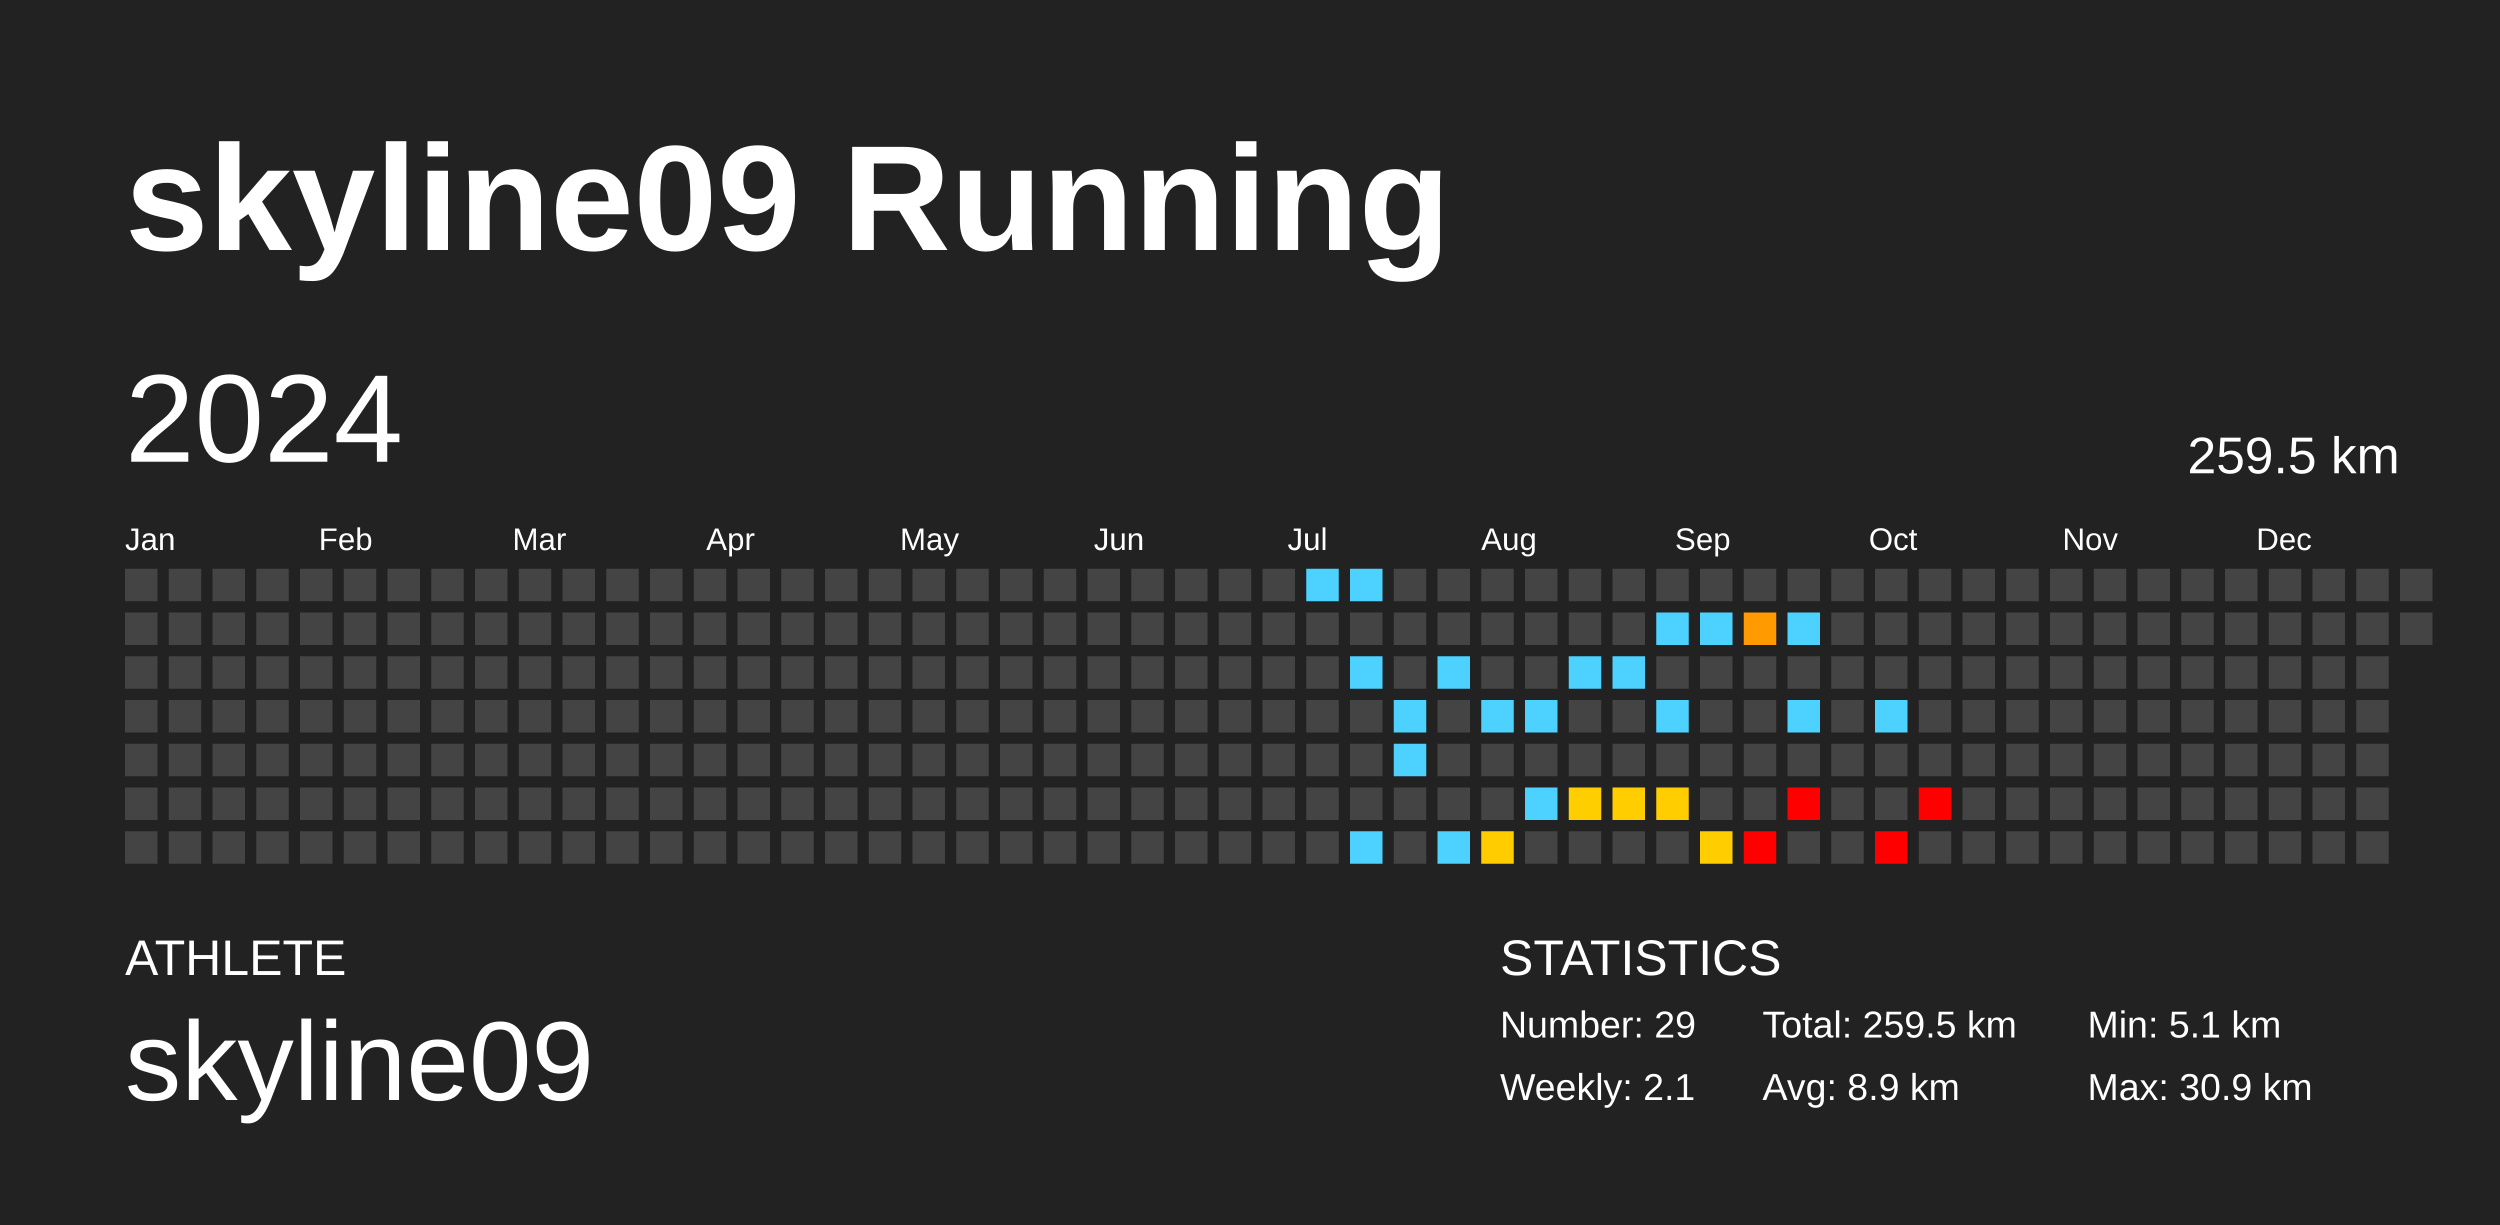
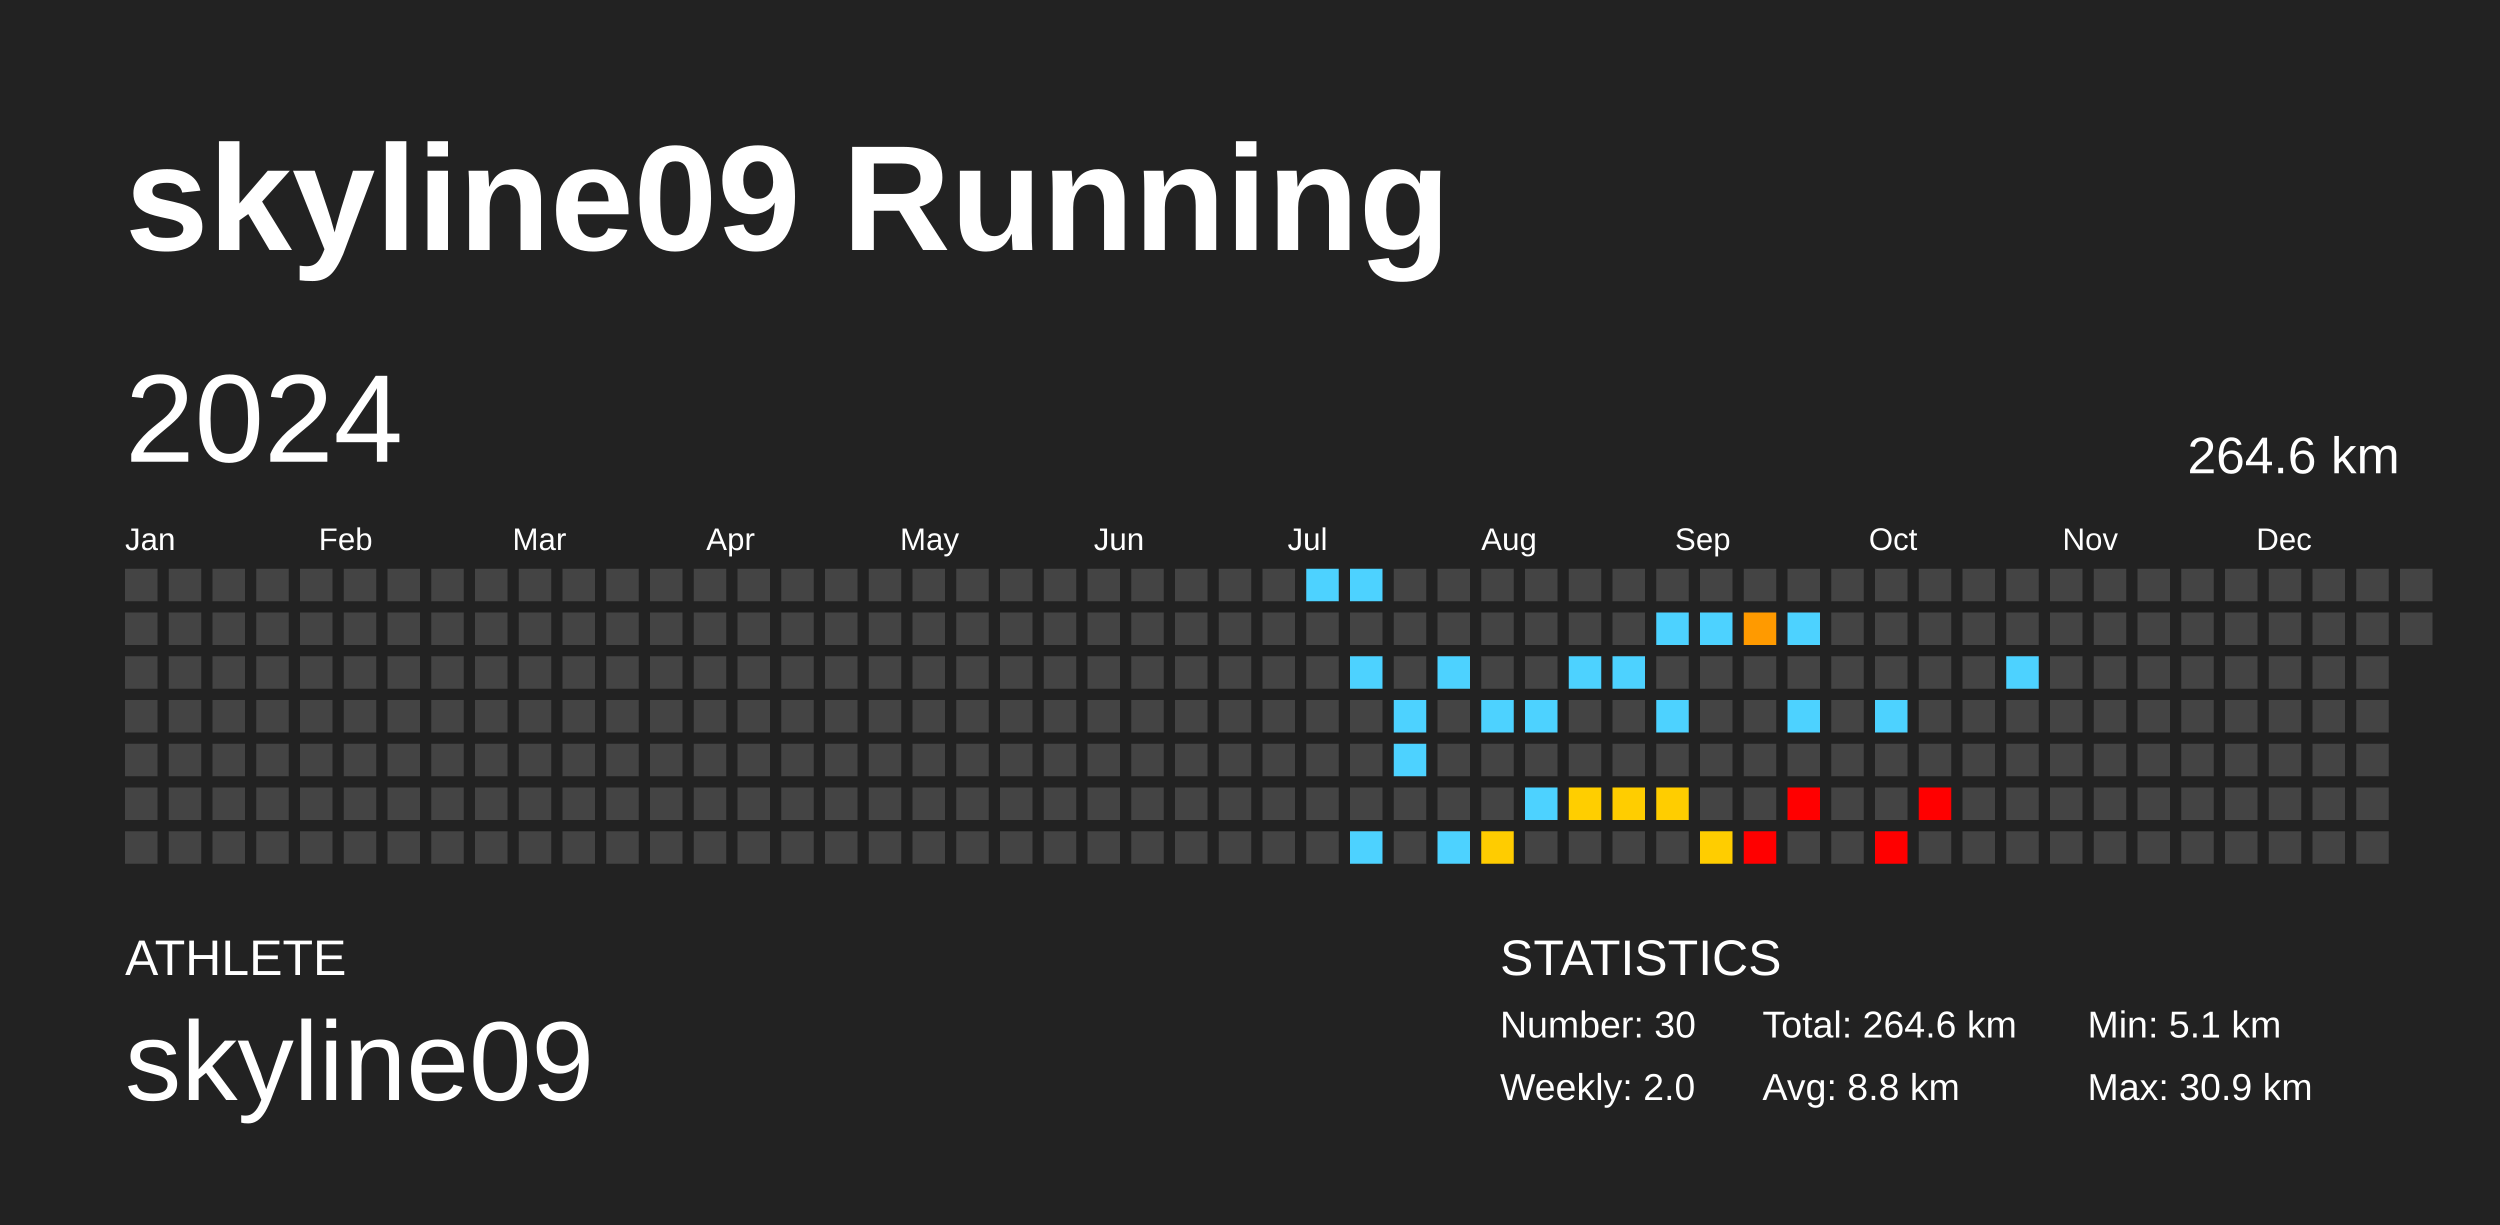
<svg xmlns="http://www.w3.org/2000/svg" baseProfile="full" height="98mm" version="1.1" viewBox="0,0,200,98" width="200mm">
  <defs />
  <rect fill="#222222" height="98" width="200" x="0" y="0" />
  <text fill="#FFFFFF" style="font-size:12px; font-family:Arial; font-weight:bold;" x="10" y="20">skyline09 Running</text>
  <text fill="#FFFFFF" style="font-size:4px; font-family:Arial" x="10" y="78">ATHLETE</text>
  <text fill="#FFFFFF" style="font-size:9px; font-family:Arial" x="10" y="88">skyline09</text>
  <text fill="#FFFFFF" style="font-size:4px; font-family:Arial" x="120" y="78">STATISTICS</text>
-   <text fill="#FFFFFF" style="font-size:3px; font-family:Arial" x="120" y="83">Number: 29</text>
-   <text fill="#FFFFFF" style="font-size:3px; font-family:Arial" x="120" y="88">Weekly: 2.1</text>
-   <text fill="#FFFFFF" style="font-size:3px; font-family:Arial" x="141" y="83">Total: 259.5 km</text>
-   <text fill="#FFFFFF" style="font-size:3px; font-family:Arial" x="141" y="88">Avg: 8.9 km</text>
+   <text fill="#FFFFFF" style="font-size:3px; font-family:Arial" x="120" y="83">Number: 30</text>
+   <text fill="#FFFFFF" style="font-size:3px; font-family:Arial" x="120" y="88">Weekly: 2.0</text>
+   <text fill="#FFFFFF" style="font-size:3px; font-family:Arial" x="141" y="83">Total: 264.6 km</text>
+   <text fill="#FFFFFF" style="font-size:3px; font-family:Arial" x="141" y="88">Avg: 8.8 km</text>
  <text fill="#FFFFFF" style="font-size:3px; font-family:Arial" x="167" y="83">Min: 5.1 km</text>
  <text fill="#FFFFFF" style="font-size:3px; font-family:Arial" x="167" y="88">Max: 30.9 km</text>
  <text dominant-baseline="hanging" fill="#FFFFFF" style="font-size:10.0px; font-family:Arial;" x="10" y="30">2024</text>
-   <text dominant-baseline="hanging" fill="#FFFFFF" style="font-size:4.125px; font-family:Arial;" x="175" y="35">259.5 km</text>
+   <text dominant-baseline="hanging" fill="#FFFFFF" style="font-size:4.125px; font-family:Arial;" x="175" y="35">264.6 km</text>
  <text fill="#FFFFFF" style="font-size:2.5px; font-family:Arial" x="10.0" y="44">Jan</text>
  <text fill="#FFFFFF" style="font-size:2.5px; font-family:Arial" x="25.5" y="44">Feb</text>
  <text fill="#FFFFFF" style="font-size:2.5px; font-family:Arial" x="41.0" y="44">Mar</text>
  <text fill="#FFFFFF" style="font-size:2.5px; font-family:Arial" x="56.5" y="44">Apr</text>
  <text fill="#FFFFFF" style="font-size:2.5px; font-family:Arial" x="72.0" y="44">May</text>
  <text fill="#FFFFFF" style="font-size:2.5px; font-family:Arial" x="87.5" y="44">Jun</text>
  <text fill="#FFFFFF" style="font-size:2.5px; font-family:Arial" x="103.0" y="44">Jul</text>
  <text fill="#FFFFFF" style="font-size:2.5px; font-family:Arial" x="118.5" y="44">Aug</text>
  <text fill="#FFFFFF" style="font-size:2.5px; font-family:Arial" x="134.0" y="44">Sep</text>
  <text fill="#FFFFFF" style="font-size:2.5px; font-family:Arial" x="149.5" y="44">Oct</text>
  <text fill="#FFFFFF" style="font-size:2.5px; font-family:Arial" x="165.0" y="44">Nov</text>
  <text fill="#FFFFFF" style="font-size:2.5px; font-family:Arial" x="180.5" y="44">Dec</text>
  <rect fill="#444444" height="2.6" width="2.6" x="10.0" y="45.5" />
  <rect fill="#444444" height="2.6" width="2.6" x="10.0" y="49.0" />
  <rect fill="#444444" height="2.6" width="2.6" x="10.0" y="52.5" />
  <rect fill="#444444" height="2.6" width="2.6" x="10.0" y="56.0" />
  <rect fill="#444444" height="2.6" width="2.6" x="10.0" y="59.5" />
  <rect fill="#444444" height="2.6" width="2.6" x="10.0" y="63.0" />
  <rect fill="#444444" height="2.6" width="2.6" x="10.0" y="66.5" />
  <rect fill="#444444" height="2.6" width="2.6" x="13.5" y="45.5" />
  <rect fill="#444444" height="2.6" width="2.6" x="13.5" y="49.0" />
  <rect fill="#444444" height="2.6" width="2.6" x="13.5" y="52.5" />
  <rect fill="#444444" height="2.6" width="2.6" x="13.5" y="56.0" />
  <rect fill="#444444" height="2.6" width="2.6" x="13.5" y="59.5" />
  <rect fill="#444444" height="2.6" width="2.6" x="13.5" y="63.0" />
  <rect fill="#444444" height="2.6" width="2.6" x="13.5" y="66.5" />
  <rect fill="#444444" height="2.6" width="2.6" x="17.0" y="45.5" />
  <rect fill="#444444" height="2.6" width="2.6" x="17.0" y="49.0" />
  <rect fill="#444444" height="2.6" width="2.6" x="17.0" y="52.5" />
  <rect fill="#444444" height="2.6" width="2.6" x="17.0" y="56.0" />
  <rect fill="#444444" height="2.6" width="2.6" x="17.0" y="59.5" />
  <rect fill="#444444" height="2.6" width="2.6" x="17.0" y="63.0" />
  <rect fill="#444444" height="2.6" width="2.6" x="17.0" y="66.5" />
  <rect fill="#444444" height="2.6" width="2.6" x="20.5" y="45.5" />
  <rect fill="#444444" height="2.6" width="2.6" x="20.5" y="49.0" />
  <rect fill="#444444" height="2.6" width="2.6" x="20.5" y="52.5" />
  <rect fill="#444444" height="2.6" width="2.6" x="20.5" y="56.0" />
  <rect fill="#444444" height="2.6" width="2.6" x="20.5" y="59.5" />
  <rect fill="#444444" height="2.6" width="2.6" x="20.5" y="63.0" />
  <rect fill="#444444" height="2.6" width="2.6" x="20.5" y="66.5" />
  <rect fill="#444444" height="2.6" width="2.6" x="24.0" y="45.5" />
  <rect fill="#444444" height="2.6" width="2.6" x="24.0" y="49.0" />
  <rect fill="#444444" height="2.6" width="2.6" x="24.0" y="52.5" />
  <rect fill="#444444" height="2.6" width="2.6" x="24.0" y="56.0" />
  <rect fill="#444444" height="2.6" width="2.6" x="24.0" y="59.5" />
  <rect fill="#444444" height="2.6" width="2.6" x="24.0" y="63.0" />
  <rect fill="#444444" height="2.6" width="2.6" x="24.0" y="66.5" />
  <rect fill="#444444" height="2.6" width="2.6" x="27.5" y="45.5" />
  <rect fill="#444444" height="2.6" width="2.6" x="27.5" y="49.0" />
  <rect fill="#444444" height="2.6" width="2.6" x="27.5" y="52.5" />
  <rect fill="#444444" height="2.6" width="2.6" x="27.5" y="56.0" />
  <rect fill="#444444" height="2.6" width="2.6" x="27.5" y="59.5" />
  <rect fill="#444444" height="2.6" width="2.6" x="27.5" y="63.0" />
  <rect fill="#444444" height="2.6" width="2.6" x="27.5" y="66.5" />
  <rect fill="#444444" height="2.6" width="2.6" x="31.0" y="45.5" />
  <rect fill="#444444" height="2.6" width="2.6" x="31.0" y="49.0" />
  <rect fill="#444444" height="2.6" width="2.6" x="31.0" y="52.5" />
  <rect fill="#444444" height="2.6" width="2.6" x="31.0" y="56.0" />
  <rect fill="#444444" height="2.6" width="2.6" x="31.0" y="59.5" />
  <rect fill="#444444" height="2.6" width="2.6" x="31.0" y="63.0" />
  <rect fill="#444444" height="2.6" width="2.6" x="31.0" y="66.5" />
  <rect fill="#444444" height="2.6" width="2.6" x="34.5" y="45.5" />
  <rect fill="#444444" height="2.6" width="2.6" x="34.5" y="49.0" />
  <rect fill="#444444" height="2.6" width="2.6" x="34.5" y="52.5" />
  <rect fill="#444444" height="2.6" width="2.6" x="34.5" y="56.0" />
  <rect fill="#444444" height="2.6" width="2.6" x="34.5" y="59.5" />
  <rect fill="#444444" height="2.6" width="2.6" x="34.5" y="63.0" />
  <rect fill="#444444" height="2.6" width="2.6" x="34.5" y="66.5" />
  <rect fill="#444444" height="2.6" width="2.6" x="38.0" y="45.5" />
  <rect fill="#444444" height="2.6" width="2.6" x="38.0" y="49.0" />
  <rect fill="#444444" height="2.6" width="2.6" x="38.0" y="52.5" />
  <rect fill="#444444" height="2.6" width="2.6" x="38.0" y="56.0" />
  <rect fill="#444444" height="2.6" width="2.6" x="38.0" y="59.5" />
  <rect fill="#444444" height="2.6" width="2.6" x="38.0" y="63.0" />
  <rect fill="#444444" height="2.6" width="2.6" x="38.0" y="66.5" />
  <rect fill="#444444" height="2.6" width="2.6" x="41.5" y="45.5" />
  <rect fill="#444444" height="2.6" width="2.6" x="41.5" y="49.0" />
  <rect fill="#444444" height="2.6" width="2.6" x="41.5" y="52.5" />
  <rect fill="#444444" height="2.6" width="2.6" x="41.5" y="56.0" />
  <rect fill="#444444" height="2.6" width="2.6" x="41.5" y="59.5" />
  <rect fill="#444444" height="2.6" width="2.6" x="41.5" y="63.0" />
  <rect fill="#444444" height="2.6" width="2.6" x="41.5" y="66.5" />
  <rect fill="#444444" height="2.6" width="2.6" x="45.0" y="45.5" />
  <rect fill="#444444" height="2.6" width="2.6" x="45.0" y="49.0" />
  <rect fill="#444444" height="2.6" width="2.6" x="45.0" y="52.5" />
  <rect fill="#444444" height="2.6" width="2.6" x="45.0" y="56.0" />
  <rect fill="#444444" height="2.6" width="2.6" x="45.0" y="59.5" />
  <rect fill="#444444" height="2.6" width="2.6" x="45.0" y="63.0" />
  <rect fill="#444444" height="2.6" width="2.6" x="45.0" y="66.5" />
  <rect fill="#444444" height="2.6" width="2.6" x="48.5" y="45.5" />
  <rect fill="#444444" height="2.6" width="2.6" x="48.5" y="49.0" />
  <rect fill="#444444" height="2.6" width="2.6" x="48.5" y="52.5" />
  <rect fill="#444444" height="2.6" width="2.6" x="48.5" y="56.0" />
  <rect fill="#444444" height="2.6" width="2.6" x="48.5" y="59.5" />
  <rect fill="#444444" height="2.6" width="2.6" x="48.5" y="63.0" />
  <rect fill="#444444" height="2.6" width="2.6" x="48.5" y="66.5" />
  <rect fill="#444444" height="2.6" width="2.6" x="52.0" y="45.5" />
  <rect fill="#444444" height="2.6" width="2.6" x="52.0" y="49.0" />
  <rect fill="#444444" height="2.6" width="2.6" x="52.0" y="52.5" />
  <rect fill="#444444" height="2.6" width="2.6" x="52.0" y="56.0" />
  <rect fill="#444444" height="2.6" width="2.6" x="52.0" y="59.5" />
  <rect fill="#444444" height="2.6" width="2.6" x="52.0" y="63.0" />
  <rect fill="#444444" height="2.6" width="2.6" x="52.0" y="66.5" />
  <rect fill="#444444" height="2.6" width="2.6" x="55.5" y="45.5" />
  <rect fill="#444444" height="2.6" width="2.6" x="55.5" y="49.0" />
  <rect fill="#444444" height="2.6" width="2.6" x="55.5" y="52.5" />
  <rect fill="#444444" height="2.6" width="2.6" x="55.5" y="56.0" />
  <rect fill="#444444" height="2.6" width="2.6" x="55.5" y="59.5" />
  <rect fill="#444444" height="2.6" width="2.6" x="55.5" y="63.0" />
  <rect fill="#444444" height="2.6" width="2.6" x="55.5" y="66.5" />
  <rect fill="#444444" height="2.6" width="2.6" x="59.0" y="45.5" />
  <rect fill="#444444" height="2.6" width="2.6" x="59.0" y="49.0" />
  <rect fill="#444444" height="2.6" width="2.6" x="59.0" y="52.5" />
  <rect fill="#444444" height="2.6" width="2.6" x="59.0" y="56.0" />
  <rect fill="#444444" height="2.6" width="2.6" x="59.0" y="59.5" />
  <rect fill="#444444" height="2.6" width="2.6" x="59.0" y="63.0" />
  <rect fill="#444444" height="2.6" width="2.6" x="59.0" y="66.5" />
  <rect fill="#444444" height="2.6" width="2.6" x="62.5" y="45.5" />
  <rect fill="#444444" height="2.6" width="2.6" x="62.5" y="49.0" />
  <rect fill="#444444" height="2.6" width="2.6" x="62.5" y="52.5" />
  <rect fill="#444444" height="2.6" width="2.6" x="62.5" y="56.0" />
  <rect fill="#444444" height="2.6" width="2.6" x="62.5" y="59.5" />
  <rect fill="#444444" height="2.6" width="2.6" x="62.5" y="63.0" />
  <rect fill="#444444" height="2.6" width="2.6" x="62.5" y="66.5" />
  <rect fill="#444444" height="2.6" width="2.6" x="66.0" y="45.5" />
  <rect fill="#444444" height="2.6" width="2.6" x="66.0" y="49.0" />
  <rect fill="#444444" height="2.6" width="2.6" x="66.0" y="52.5" />
  <rect fill="#444444" height="2.6" width="2.6" x="66.0" y="56.0" />
  <rect fill="#444444" height="2.6" width="2.6" x="66.0" y="59.5" />
  <rect fill="#444444" height="2.6" width="2.6" x="66.0" y="63.0" />
  <rect fill="#444444" height="2.6" width="2.6" x="66.0" y="66.5" />
  <rect fill="#444444" height="2.6" width="2.6" x="69.5" y="45.5" />
  <rect fill="#444444" height="2.6" width="2.6" x="69.5" y="49.0" />
  <rect fill="#444444" height="2.6" width="2.6" x="69.5" y="52.5" />
  <rect fill="#444444" height="2.6" width="2.6" x="69.5" y="56.0" />
  <rect fill="#444444" height="2.6" width="2.6" x="69.5" y="59.5" />
  <rect fill="#444444" height="2.6" width="2.6" x="69.5" y="63.0" />
  <rect fill="#444444" height="2.6" width="2.6" x="69.5" y="66.5" />
  <rect fill="#444444" height="2.6" width="2.6" x="73.0" y="45.5" />
  <rect fill="#444444" height="2.6" width="2.6" x="73.0" y="49.0" />
  <rect fill="#444444" height="2.6" width="2.6" x="73.0" y="52.5" />
  <rect fill="#444444" height="2.6" width="2.6" x="73.0" y="56.0" />
  <rect fill="#444444" height="2.6" width="2.6" x="73.0" y="59.5" />
  <rect fill="#444444" height="2.6" width="2.6" x="73.0" y="63.0" />
  <rect fill="#444444" height="2.6" width="2.6" x="73.0" y="66.5" />
  <rect fill="#444444" height="2.6" width="2.6" x="76.5" y="45.5" />
  <rect fill="#444444" height="2.6" width="2.6" x="76.5" y="49.0" />
  <rect fill="#444444" height="2.6" width="2.6" x="76.5" y="52.5" />
  <rect fill="#444444" height="2.6" width="2.6" x="76.5" y="56.0" />
  <rect fill="#444444" height="2.6" width="2.6" x="76.5" y="59.5" />
  <rect fill="#444444" height="2.6" width="2.6" x="76.5" y="63.0" />
  <rect fill="#444444" height="2.6" width="2.6" x="76.5" y="66.5" />
  <rect fill="#444444" height="2.6" width="2.6" x="80.0" y="45.5" />
  <rect fill="#444444" height="2.6" width="2.6" x="80.0" y="49.0" />
  <rect fill="#444444" height="2.6" width="2.6" x="80.0" y="52.5" />
  <rect fill="#444444" height="2.6" width="2.6" x="80.0" y="56.0" />
  <rect fill="#444444" height="2.6" width="2.6" x="80.0" y="59.5" />
  <rect fill="#444444" height="2.6" width="2.6" x="80.0" y="63.0" />
  <rect fill="#444444" height="2.6" width="2.6" x="80.0" y="66.5" />
  <rect fill="#444444" height="2.6" width="2.6" x="83.5" y="45.5" />
  <rect fill="#444444" height="2.6" width="2.6" x="83.5" y="49.0" />
  <rect fill="#444444" height="2.6" width="2.6" x="83.5" y="52.5" />
  <rect fill="#444444" height="2.6" width="2.6" x="83.5" y="56.0" />
  <rect fill="#444444" height="2.6" width="2.6" x="83.5" y="59.5" />
  <rect fill="#444444" height="2.6" width="2.6" x="83.5" y="63.0" />
  <rect fill="#444444" height="2.6" width="2.6" x="83.5" y="66.5" />
  <rect fill="#444444" height="2.6" width="2.6" x="87.0" y="45.5" />
  <rect fill="#444444" height="2.6" width="2.6" x="87.0" y="49.0" />
  <rect fill="#444444" height="2.6" width="2.6" x="87.0" y="52.5" />
  <rect fill="#444444" height="2.6" width="2.6" x="87.0" y="56.0" />
  <rect fill="#444444" height="2.6" width="2.6" x="87.0" y="59.5" />
  <rect fill="#444444" height="2.6" width="2.6" x="87.0" y="63.0" />
  <rect fill="#444444" height="2.6" width="2.6" x="87.0" y="66.5" />
  <rect fill="#444444" height="2.6" width="2.6" x="90.5" y="45.5" />
  <rect fill="#444444" height="2.6" width="2.6" x="90.5" y="49.0" />
  <rect fill="#444444" height="2.6" width="2.6" x="90.5" y="52.5" />
  <rect fill="#444444" height="2.6" width="2.6" x="90.5" y="56.0" />
  <rect fill="#444444" height="2.6" width="2.6" x="90.5" y="59.5" />
  <rect fill="#444444" height="2.6" width="2.6" x="90.5" y="63.0" />
  <rect fill="#444444" height="2.6" width="2.6" x="90.5" y="66.5" />
  <rect fill="#444444" height="2.6" width="2.6" x="94.0" y="45.5" />
  <rect fill="#444444" height="2.6" width="2.6" x="94.0" y="49.0" />
  <rect fill="#444444" height="2.6" width="2.6" x="94.0" y="52.5" />
  <rect fill="#444444" height="2.6" width="2.6" x="94.0" y="56.0" />
  <rect fill="#444444" height="2.6" width="2.6" x="94.0" y="59.5" />
  <rect fill="#444444" height="2.6" width="2.6" x="94.0" y="63.0" />
  <rect fill="#444444" height="2.6" width="2.6" x="94.0" y="66.5" />
  <rect fill="#444444" height="2.6" width="2.6" x="97.5" y="45.5" />
  <rect fill="#444444" height="2.6" width="2.6" x="97.5" y="49.0" />
  <rect fill="#444444" height="2.6" width="2.6" x="97.5" y="52.5" />
  <rect fill="#444444" height="2.6" width="2.6" x="97.5" y="56.0" />
  <rect fill="#444444" height="2.6" width="2.6" x="97.5" y="59.5" />
  <rect fill="#444444" height="2.6" width="2.6" x="97.5" y="63.0" />
  <rect fill="#444444" height="2.6" width="2.6" x="97.5" y="66.5" />
  <rect fill="#444444" height="2.6" width="2.6" x="101.0" y="45.5" />
  <rect fill="#444444" height="2.6" width="2.6" x="101.0" y="49.0" />
  <rect fill="#444444" height="2.6" width="2.6" x="101.0" y="52.5" />
  <rect fill="#444444" height="2.6" width="2.6" x="101.0" y="56.0" />
  <rect fill="#444444" height="2.6" width="2.6" x="101.0" y="59.5" />
  <rect fill="#444444" height="2.6" width="2.6" x="101.0" y="63.0" />
  <rect fill="#444444" height="2.6" width="2.6" x="101.0" y="66.5" />
  <rect fill="#4dd2ff" height="2.6" width="2.6" x="104.5" y="45.5" />
  <rect fill="#444444" height="2.6" width="2.6" x="104.5" y="49.0" />
  <rect fill="#444444" height="2.6" width="2.6" x="104.5" y="52.5" />
  <rect fill="#444444" height="2.6" width="2.6" x="104.5" y="56.0" />
  <rect fill="#444444" height="2.6" width="2.6" x="104.5" y="59.5" />
  <rect fill="#444444" height="2.6" width="2.6" x="104.5" y="63.0" />
  <rect fill="#444444" height="2.6" width="2.6" x="104.5" y="66.5" />
  <rect fill="#4dd2ff" height="2.6" width="2.6" x="108.0" y="45.5" />
  <rect fill="#444444" height="2.6" width="2.6" x="108.0" y="49.0" />
  <rect fill="#4dd2ff" height="2.6" width="2.6" x="108.0" y="52.5" />
  <rect fill="#444444" height="2.6" width="2.6" x="108.0" y="56.0" />
  <rect fill="#444444" height="2.6" width="2.6" x="108.0" y="59.5" />
  <rect fill="#444444" height="2.6" width="2.6" x="108.0" y="63.0" />
  <rect fill="#4dd2ff" height="2.6" width="2.6" x="108.0" y="66.5" />
  <rect fill="#444444" height="2.6" width="2.6" x="111.5" y="45.5" />
  <rect fill="#444444" height="2.6" width="2.6" x="111.5" y="49.0" />
  <rect fill="#444444" height="2.6" width="2.6" x="111.5" y="52.5" />
  <rect fill="#4dd2ff" height="2.6" width="2.6" x="111.5" y="56.0" />
  <rect fill="#4dd2ff" height="2.6" width="2.6" x="111.5" y="59.5" />
  <rect fill="#444444" height="2.6" width="2.6" x="111.5" y="63.0" />
  <rect fill="#444444" height="2.6" width="2.6" x="111.5" y="66.5" />
  <rect fill="#444444" height="2.6" width="2.6" x="115.0" y="45.5" />
  <rect fill="#444444" height="2.6" width="2.6" x="115.0" y="49.0" />
  <rect fill="#4dd2ff" height="2.6" width="2.6" x="115.0" y="52.5" />
  <rect fill="#444444" height="2.6" width="2.6" x="115.0" y="56.0" />
  <rect fill="#444444" height="2.6" width="2.6" x="115.0" y="59.5" />
  <rect fill="#444444" height="2.6" width="2.6" x="115.0" y="63.0" />
  <rect fill="#4dd2ff" height="2.6" width="2.6" x="115.0" y="66.5" />
  <rect fill="#444444" height="2.6" width="2.6" x="118.5" y="45.5" />
  <rect fill="#444444" height="2.6" width="2.6" x="118.5" y="49.0" />
  <rect fill="#444444" height="2.6" width="2.6" x="118.5" y="52.5" />
  <rect fill="#4dd2ff" height="2.6" width="2.6" x="118.5" y="56.0" />
  <rect fill="#444444" height="2.6" width="2.6" x="118.5" y="59.5" />
  <rect fill="#444444" height="2.6" width="2.6" x="118.5" y="63.0" />
  <rect fill="#ffcc00" height="2.6" width="2.6" x="118.5" y="66.5" />
  <rect fill="#444444" height="2.6" width="2.6" x="122.0" y="45.5" />
  <rect fill="#444444" height="2.6" width="2.6" x="122.0" y="49.0" />
  <rect fill="#444444" height="2.6" width="2.6" x="122.0" y="52.5" />
  <rect fill="#4dd2ff" height="2.6" width="2.6" x="122.0" y="56.0" />
  <rect fill="#444444" height="2.6" width="2.6" x="122.0" y="59.5" />
  <rect fill="#4dd2ff" height="2.6" width="2.6" x="122.0" y="63.0" />
  <rect fill="#444444" height="2.6" width="2.6" x="122.0" y="66.5" />
  <rect fill="#444444" height="2.6" width="2.6" x="125.5" y="45.5" />
  <rect fill="#444444" height="2.6" width="2.6" x="125.5" y="49.0" />
  <rect fill="#4dd2ff" height="2.6" width="2.6" x="125.5" y="52.5" />
  <rect fill="#444444" height="2.6" width="2.6" x="125.5" y="56.0" />
  <rect fill="#444444" height="2.6" width="2.6" x="125.5" y="59.5" />
  <rect fill="#ffce00" height="2.6" width="2.6" x="125.5" y="63.0" />
  <rect fill="#444444" height="2.6" width="2.6" x="125.5" y="66.5" />
  <rect fill="#444444" height="2.6" width="2.6" x="129.0" y="45.5" />
  <rect fill="#444444" height="2.6" width="2.6" x="129.0" y="49.0" />
  <rect fill="#4dd2ff" height="2.6" width="2.6" x="129.0" y="52.5" />
  <rect fill="#444444" height="2.6" width="2.6" x="129.0" y="56.0" />
  <rect fill="#444444" height="2.6" width="2.6" x="129.0" y="59.5" />
  <rect fill="#ffcd00" height="2.6" width="2.6" x="129.0" y="63.0" />
  <rect fill="#444444" height="2.6" width="2.6" x="129.0" y="66.5" />
  <rect fill="#444444" height="2.6" width="2.6" x="132.5" y="45.5" />
  <rect fill="#4dd2ff" height="2.6" width="2.6" x="132.5" y="49.0" />
  <rect fill="#444444" height="2.6" width="2.6" x="132.5" y="52.5" />
  <rect fill="#4dd2ff" height="2.6" width="2.6" x="132.5" y="56.0" />
  <rect fill="#444444" height="2.6" width="2.6" x="132.5" y="59.5" />
  <rect fill="#ffcd00" height="2.6" width="2.6" x="132.5" y="63.0" />
  <rect fill="#444444" height="2.6" width="2.6" x="132.5" y="66.5" />
  <rect fill="#444444" height="2.6" width="2.6" x="136.0" y="45.5" />
  <rect fill="#4dd2ff" height="2.6" width="2.6" x="136.0" y="49.0" />
  <rect fill="#444444" height="2.6" width="2.6" x="136.0" y="52.5" />
  <rect fill="#444444" height="2.6" width="2.6" x="136.0" y="56.0" />
  <rect fill="#444444" height="2.6" width="2.6" x="136.0" y="59.5" />
  <rect fill="#444444" height="2.6" width="2.6" x="136.0" y="63.0" />
  <rect fill="#ffcd00" height="2.6" width="2.6" x="136.0" y="66.5" />
  <rect fill="#444444" height="2.6" width="2.6" x="139.5" y="45.5" />
  <rect fill="#ff9a00" height="2.6" width="2.6" x="139.5" y="49.0" />
  <rect fill="#444444" height="2.6" width="2.6" x="139.5" y="52.5" />
  <rect fill="#444444" height="2.6" width="2.6" x="139.5" y="56.0" />
  <rect fill="#444444" height="2.6" width="2.6" x="139.5" y="59.5" />
  <rect fill="#444444" height="2.6" width="2.6" x="139.5" y="63.0" />
  <rect fill="red" height="2.6" width="2.6" x="139.5" y="66.5" />
  <rect fill="#444444" height="2.6" width="2.6" x="143.0" y="45.5" />
  <rect fill="#4dd2ff" height="2.6" width="2.6" x="143.0" y="49.0" />
  <rect fill="#444444" height="2.6" width="2.6" x="143.0" y="52.5" />
  <rect fill="#4dd2ff" height="2.6" width="2.6" x="143.0" y="56.0" />
  <rect fill="#444444" height="2.6" width="2.6" x="143.0" y="59.5" />
  <rect fill="red" height="2.6" width="2.6" x="143.0" y="63.0" />
  <rect fill="#444444" height="2.6" width="2.6" x="143.0" y="66.5" />
  <rect fill="#444444" height="2.6" width="2.6" x="146.5" y="45.5" />
  <rect fill="#444444" height="2.6" width="2.6" x="146.5" y="49.0" />
  <rect fill="#444444" height="2.6" width="2.6" x="146.5" y="52.5" />
  <rect fill="#444444" height="2.6" width="2.6" x="146.5" y="56.0" />
  <rect fill="#444444" height="2.6" width="2.6" x="146.5" y="59.5" />
  <rect fill="#444444" height="2.6" width="2.6" x="146.5" y="63.0" />
  <rect fill="#444444" height="2.6" width="2.6" x="146.5" y="66.5" />
  <rect fill="#444444" height="2.6" width="2.6" x="150.0" y="45.5" />
  <rect fill="#444444" height="2.6" width="2.6" x="150.0" y="49.0" />
  <rect fill="#444444" height="2.6" width="2.6" x="150.0" y="52.5" />
  <rect fill="#4dd2ff" height="2.6" width="2.6" x="150.0" y="56.0" />
  <rect fill="#444444" height="2.6" width="2.6" x="150.0" y="59.5" />
  <rect fill="#444444" height="2.6" width="2.6" x="150.0" y="63.0" />
  <rect fill="red" height="2.6" width="2.6" x="150.0" y="66.5" />
  <rect fill="#444444" height="2.6" width="2.6" x="153.5" y="45.5" />
  <rect fill="#444444" height="2.6" width="2.6" x="153.5" y="49.0" />
  <rect fill="#444444" height="2.6" width="2.6" x="153.5" y="52.5" />
  <rect fill="#444444" height="2.6" width="2.6" x="153.5" y="56.0" />
  <rect fill="#444444" height="2.6" width="2.6" x="153.5" y="59.5" />
  <rect fill="red" height="2.6" width="2.6" x="153.5" y="63.0" />
  <rect fill="#444444" height="2.6" width="2.6" x="153.5" y="66.5" />
  <rect fill="#444444" height="2.6" width="2.6" x="157.0" y="45.5" />
  <rect fill="#444444" height="2.6" width="2.6" x="157.0" y="49.0" />
  <rect fill="#444444" height="2.6" width="2.6" x="157.0" y="52.5" />
  <rect fill="#444444" height="2.6" width="2.6" x="157.0" y="56.0" />
  <rect fill="#444444" height="2.6" width="2.6" x="157.0" y="59.5" />
  <rect fill="#444444" height="2.6" width="2.6" x="157.0" y="63.0" />
  <rect fill="#444444" height="2.6" width="2.6" x="157.0" y="66.5" />
  <rect fill="#444444" height="2.6" width="2.6" x="160.5" y="45.5" />
  <rect fill="#444444" height="2.6" width="2.6" x="160.5" y="49.0" />
-   <rect fill="#444444" height="2.6" width="2.6" x="160.5" y="52.5" />
+   <rect fill="#4dd2ff" height="2.6" width="2.6" x="160.5" y="52.5" />
  <rect fill="#444444" height="2.6" width="2.6" x="160.5" y="56.0" />
  <rect fill="#444444" height="2.6" width="2.6" x="160.5" y="59.5" />
  <rect fill="#444444" height="2.6" width="2.6" x="160.5" y="63.0" />
  <rect fill="#444444" height="2.6" width="2.6" x="160.5" y="66.5" />
  <rect fill="#444444" height="2.6" width="2.6" x="164.0" y="45.5" />
  <rect fill="#444444" height="2.6" width="2.6" x="164.0" y="49.0" />
  <rect fill="#444444" height="2.6" width="2.6" x="164.0" y="52.5" />
  <rect fill="#444444" height="2.6" width="2.6" x="164.0" y="56.0" />
  <rect fill="#444444" height="2.6" width="2.6" x="164.0" y="59.5" />
  <rect fill="#444444" height="2.6" width="2.6" x="164.0" y="63.0" />
  <rect fill="#444444" height="2.6" width="2.6" x="164.0" y="66.5" />
  <rect fill="#444444" height="2.6" width="2.6" x="167.5" y="45.5" />
  <rect fill="#444444" height="2.6" width="2.6" x="167.5" y="49.0" />
  <rect fill="#444444" height="2.6" width="2.6" x="167.5" y="52.5" />
  <rect fill="#444444" height="2.6" width="2.6" x="167.5" y="56.0" />
  <rect fill="#444444" height="2.6" width="2.6" x="167.5" y="59.5" />
  <rect fill="#444444" height="2.6" width="2.6" x="167.5" y="63.0" />
  <rect fill="#444444" height="2.6" width="2.6" x="167.5" y="66.5" />
  <rect fill="#444444" height="2.6" width="2.6" x="171.0" y="45.5" />
  <rect fill="#444444" height="2.6" width="2.6" x="171.0" y="49.0" />
  <rect fill="#444444" height="2.6" width="2.6" x="171.0" y="52.5" />
  <rect fill="#444444" height="2.6" width="2.6" x="171.0" y="56.0" />
  <rect fill="#444444" height="2.6" width="2.6" x="171.0" y="59.5" />
  <rect fill="#444444" height="2.6" width="2.6" x="171.0" y="63.0" />
  <rect fill="#444444" height="2.6" width="2.6" x="171.0" y="66.5" />
  <rect fill="#444444" height="2.6" width="2.6" x="174.5" y="45.5" />
  <rect fill="#444444" height="2.6" width="2.6" x="174.5" y="49.0" />
  <rect fill="#444444" height="2.6" width="2.6" x="174.5" y="52.5" />
  <rect fill="#444444" height="2.6" width="2.6" x="174.5" y="56.0" />
  <rect fill="#444444" height="2.6" width="2.6" x="174.5" y="59.5" />
  <rect fill="#444444" height="2.6" width="2.6" x="174.5" y="63.0" />
  <rect fill="#444444" height="2.6" width="2.6" x="174.5" y="66.5" />
  <rect fill="#444444" height="2.6" width="2.6" x="178.0" y="45.5" />
  <rect fill="#444444" height="2.6" width="2.6" x="178.0" y="49.0" />
  <rect fill="#444444" height="2.6" width="2.6" x="178.0" y="52.5" />
  <rect fill="#444444" height="2.6" width="2.6" x="178.0" y="56.0" />
  <rect fill="#444444" height="2.6" width="2.6" x="178.0" y="59.5" />
  <rect fill="#444444" height="2.6" width="2.6" x="178.0" y="63.0" />
  <rect fill="#444444" height="2.6" width="2.6" x="178.0" y="66.5" />
  <rect fill="#444444" height="2.6" width="2.6" x="181.5" y="45.5" />
  <rect fill="#444444" height="2.6" width="2.6" x="181.5" y="49.0" />
  <rect fill="#444444" height="2.6" width="2.6" x="181.5" y="52.5" />
  <rect fill="#444444" height="2.6" width="2.6" x="181.5" y="56.0" />
  <rect fill="#444444" height="2.6" width="2.6" x="181.5" y="59.5" />
  <rect fill="#444444" height="2.6" width="2.6" x="181.5" y="63.0" />
  <rect fill="#444444" height="2.6" width="2.6" x="181.5" y="66.5" />
  <rect fill="#444444" height="2.6" width="2.6" x="185.0" y="45.5" />
  <rect fill="#444444" height="2.6" width="2.6" x="185.0" y="49.0" />
  <rect fill="#444444" height="2.6" width="2.6" x="185.0" y="52.5" />
  <rect fill="#444444" height="2.6" width="2.6" x="185.0" y="56.0" />
  <rect fill="#444444" height="2.6" width="2.6" x="185.0" y="59.5" />
  <rect fill="#444444" height="2.6" width="2.6" x="185.0" y="63.0" />
  <rect fill="#444444" height="2.6" width="2.6" x="185.0" y="66.5" />
  <rect fill="#444444" height="2.6" width="2.6" x="188.5" y="45.5" />
  <rect fill="#444444" height="2.6" width="2.6" x="188.5" y="49.0" />
  <rect fill="#444444" height="2.6" width="2.6" x="188.5" y="52.5" />
  <rect fill="#444444" height="2.6" width="2.6" x="188.5" y="56.0" />
  <rect fill="#444444" height="2.6" width="2.6" x="188.5" y="59.5" />
  <rect fill="#444444" height="2.6" width="2.6" x="188.5" y="63.0" />
  <rect fill="#444444" height="2.6" width="2.6" x="188.5" y="66.5" />
  <rect fill="#444444" height="2.6" width="2.6" x="192.0" y="45.5" />
  <rect fill="#444444" height="2.6" width="2.6" x="192.0" y="49.0" />
</svg>
